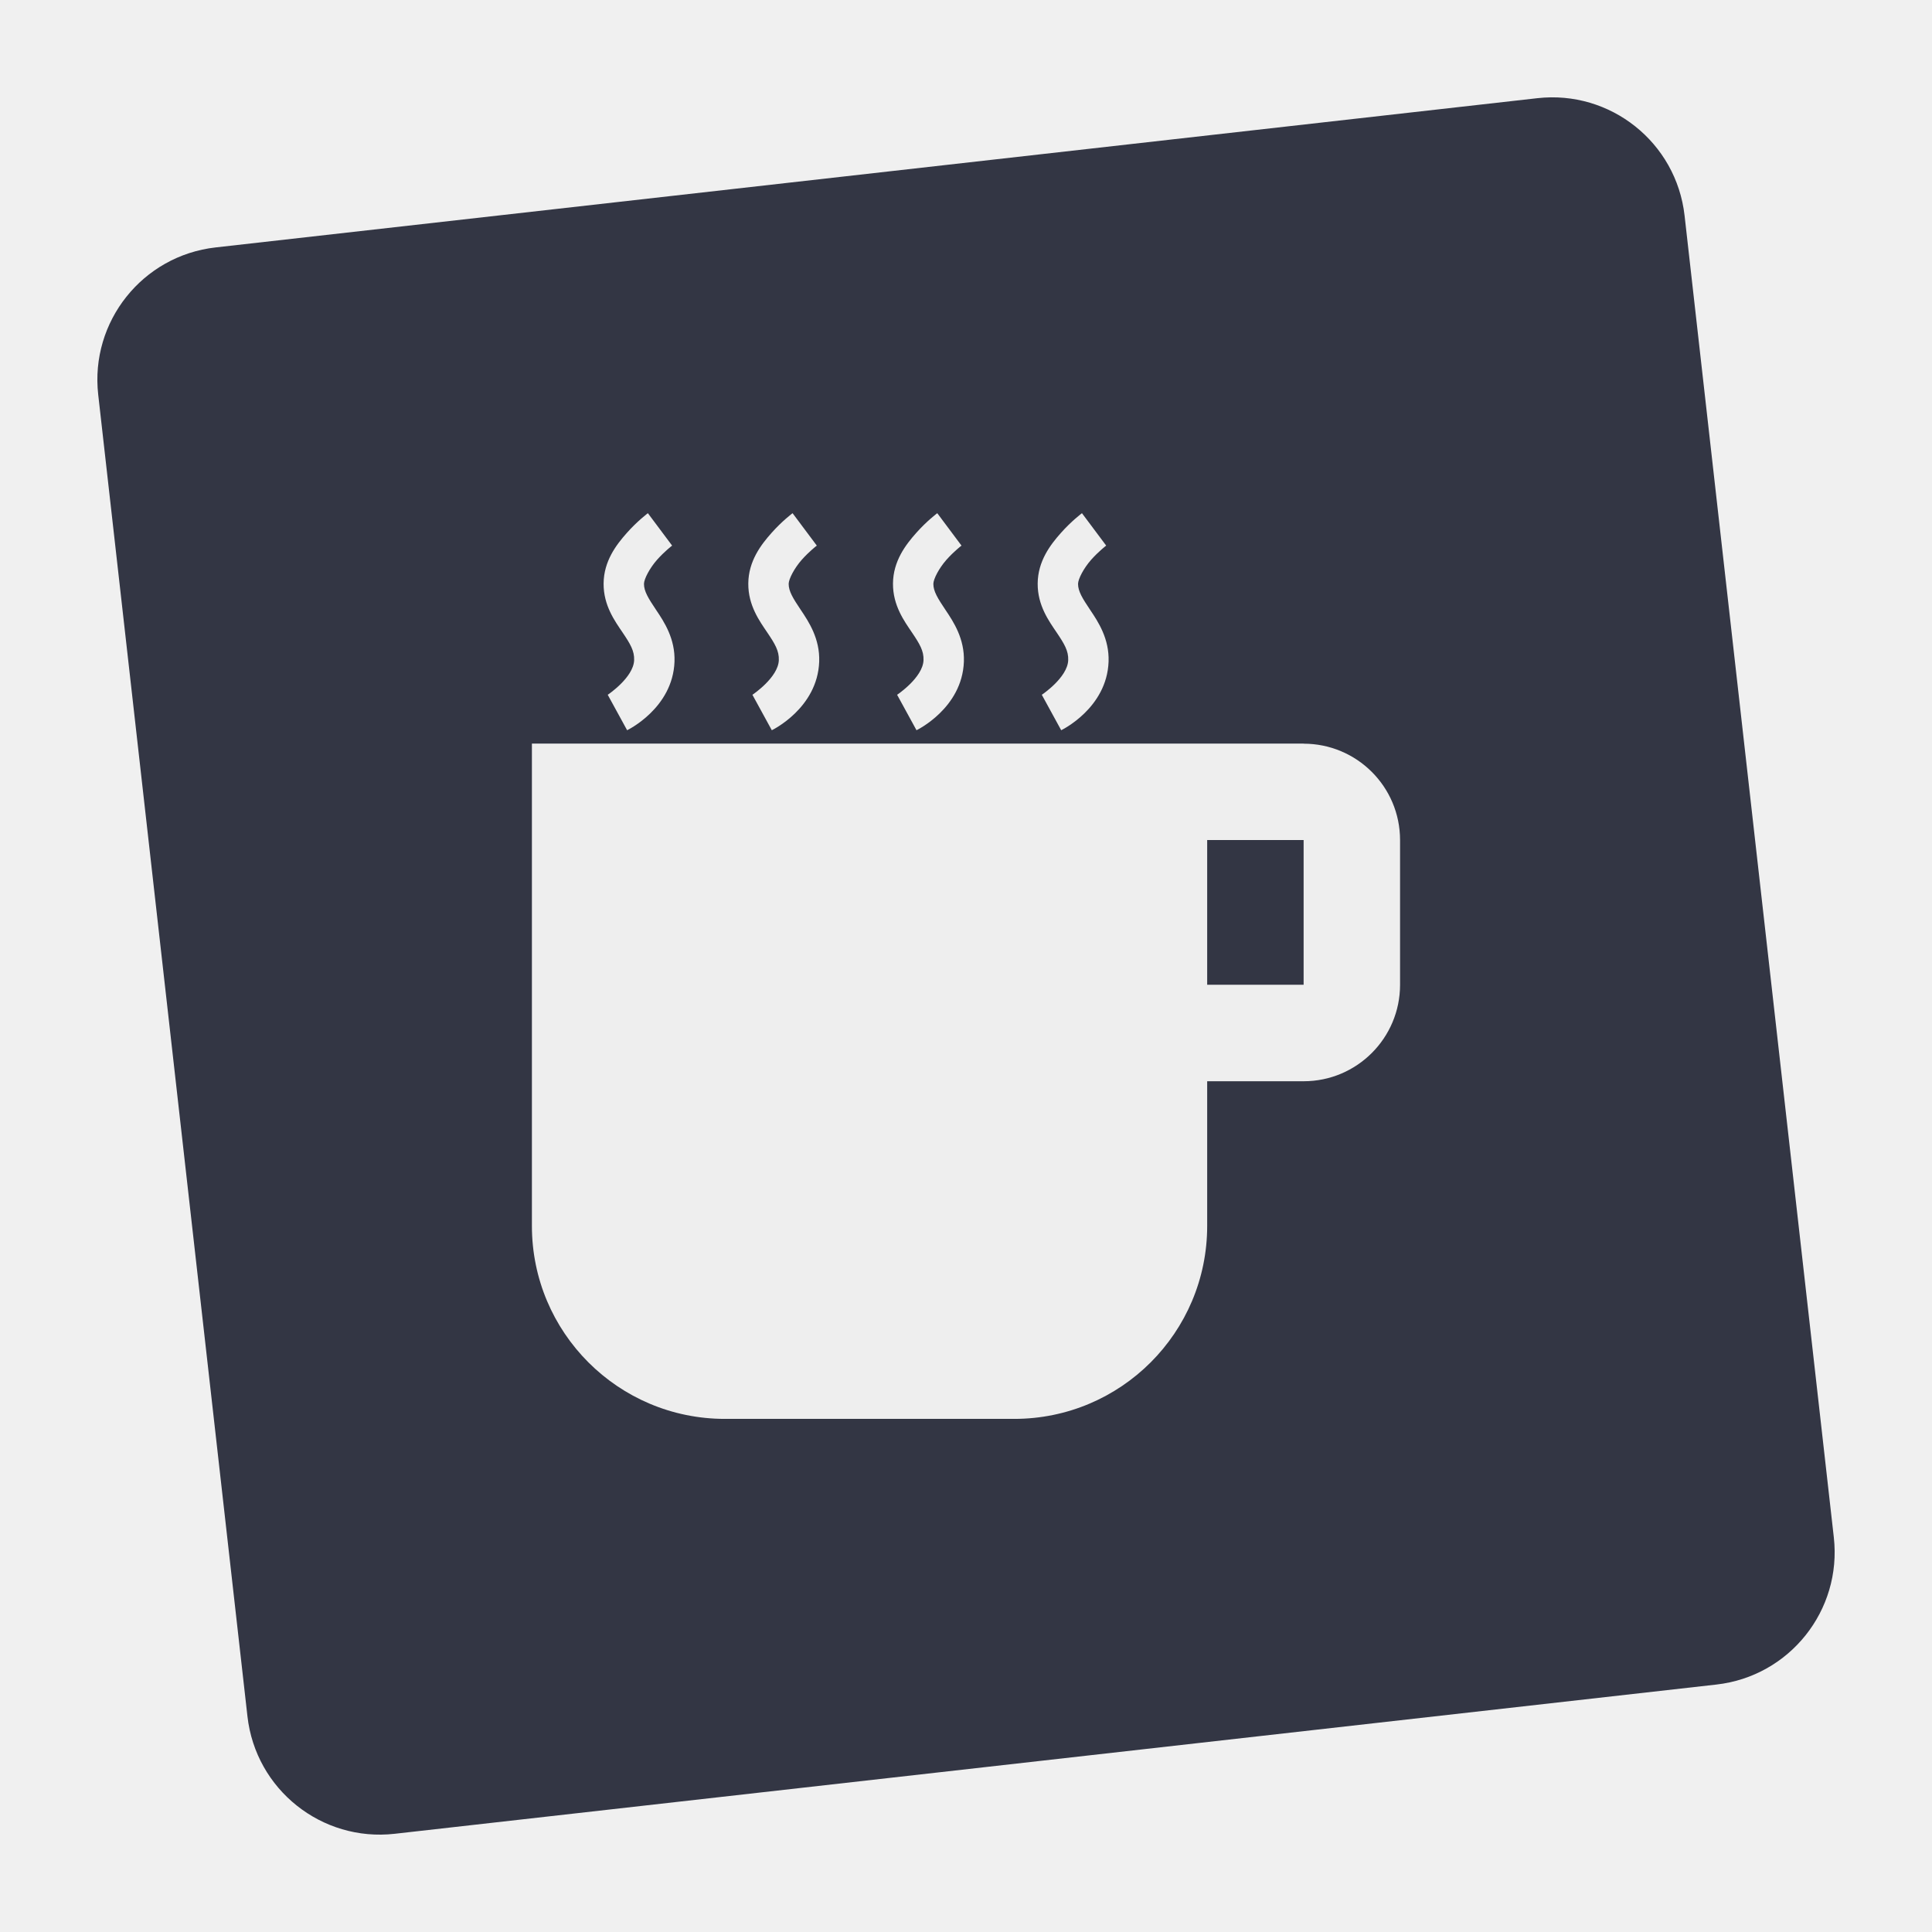
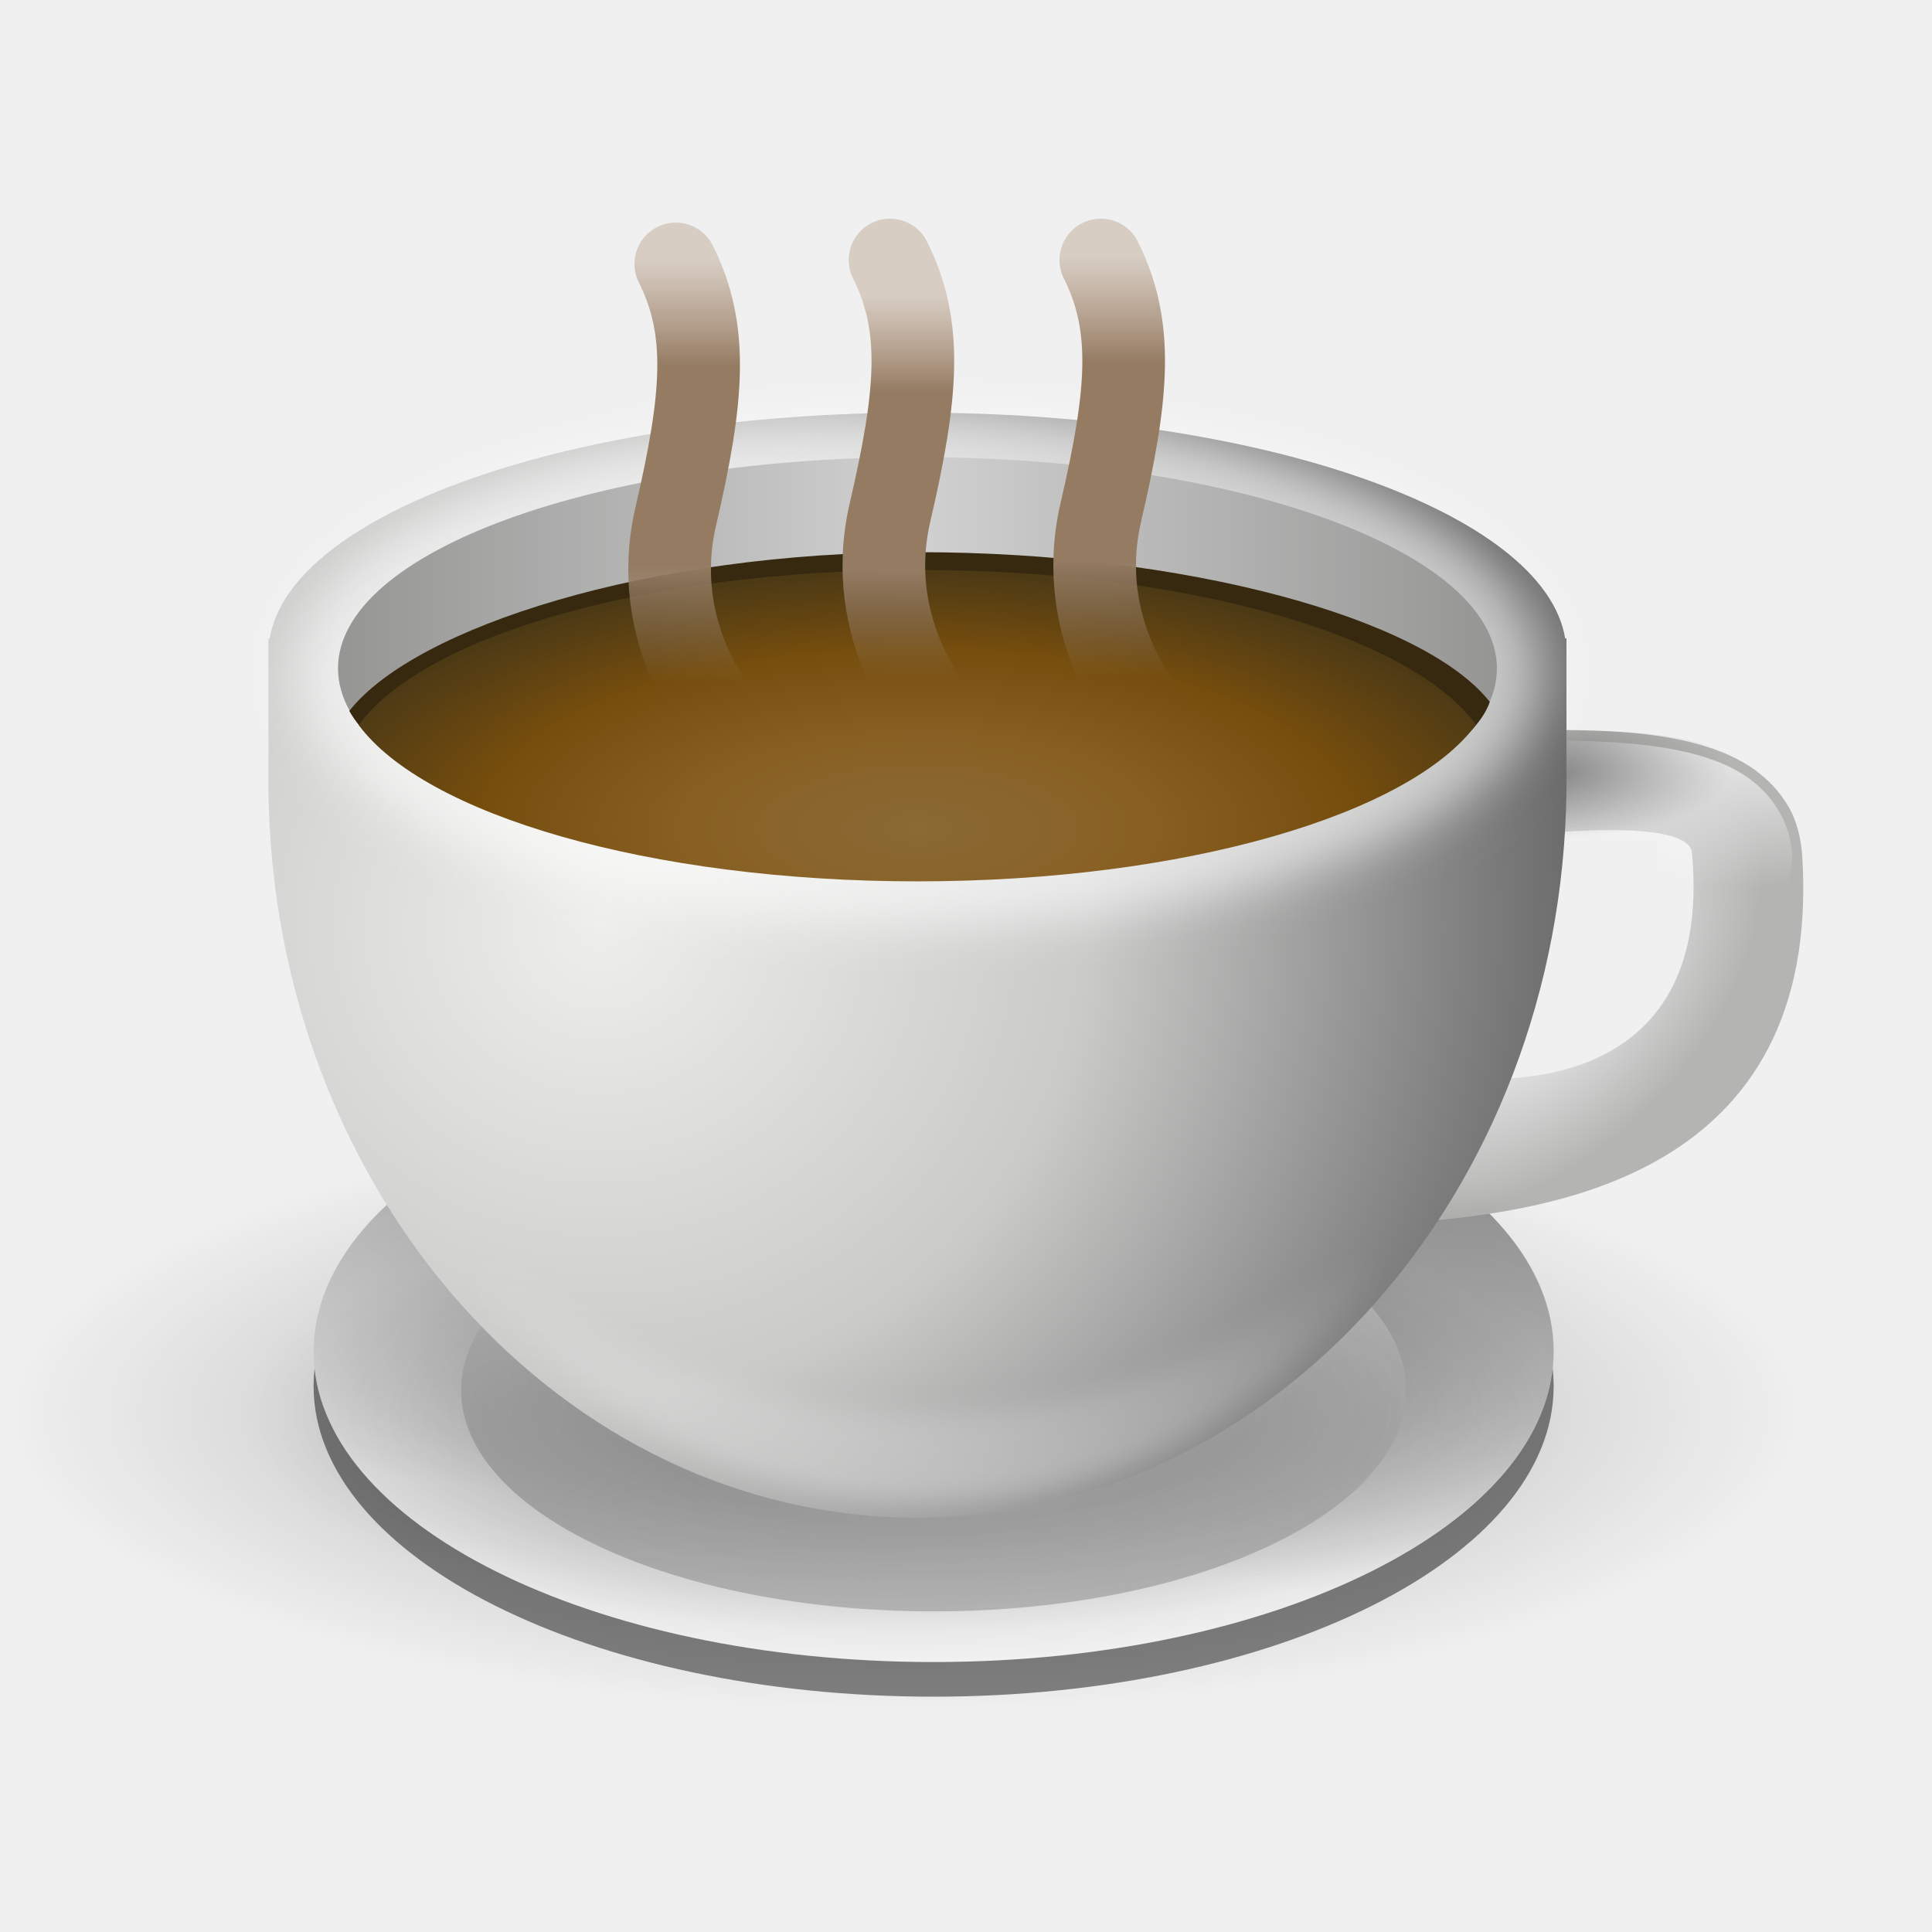
- <svg xmlns="http://www.w3.org/2000/svg" xmlns:xlink="http://www.w3.org/1999/xlink" viewBox="0 0 64 64" version="1.1" id="svg29" width="64" height="64">
-   <defs id="defs33">
-     <style type="text/css" id="style858" />
-     <style type="text/css" id="style860" />
-     <linearGradient id="linearGradient938" x1="80.368" x2="82.141" y1="13.177" y2="14.704" gradientTransform="matrix(3.6342,0,0,3.6342,-246.71,-6.3936)" gradientUnits="userSpaceOnUse">
-       <stop stop-color="#e5e6ea" offset="0" id="stop862" />
-       <stop stop-color="#2f3240" offset="1" id="stop864" />
+ <svg xmlns="http://www.w3.org/2000/svg" xmlns:xlink="http://www.w3.org/1999/xlink" width="64" height="64" version="1.1">
+   <defs>
+     <linearGradient id="linearGradient3507">
+       <stop stop-color="#ad9177" stop-opacity=".373" offset="0" />
+       <stop stop-color="#947b62" offset=".251" />
+       <stop stop-color="#947b62" offset=".721" />
+       <stop stop-color="#947b62" stop-opacity=".009" offset="1" />
    </linearGradient>
-     <filter id="filter1066" x="-0.064" y="-0.057" width="1.128" height="1.113" color-interpolation-filters="sRGB">
-       <feGaussianBlur stdDeviation="0.227" id="feGaussianBlur867" />
+     <linearGradient id="linearGradient2518" x1="56.576" x2="56.576" y1="13.28" y2="18.039" gradientTransform="matrix(2.1563,0,0,2.4869,-97.612,-21.443)" gradientUnits="userSpaceOnUse" xlink:href="#linearGradient3507" />
+     <linearGradient id="linearGradient2520" x1="56.576" x2="56.576" y1="13.718" y2="18.039" gradientTransform="matrix(2.1563,0,0,2.4869,-91.609,-21.553)" gradientUnits="userSpaceOnUse" xlink:href="#linearGradient3507" />
+     <linearGradient id="linearGradient2522" x1="56.576" x2="56.576" y1="13.28" y2="18.039" gradientTransform="matrix(2.1563,0,0,2.4869,-85.7,-21.553)" gradientUnits="userSpaceOnUse" xlink:href="#linearGradient3507" />
+     <linearGradient id="s" x1="-37.637" x2="-36.793" y1="280.01" y2="273.36" gradientTransform="matrix(1.8392,0,0,1.8328,109.49,-464.48)" gradientUnits="userSpaceOnUse">
+       <stop stop-color="#fefefe" offset="0" />
+       <stop stop-color="#8c8c8c" offset="1" />
+     </linearGradient>
+     <linearGradient id="a">
+       <stop offset="0" />
+       <stop stop-opacity="0" offset="1" />
+     </linearGradient>
+     <linearGradient id="r" x1="34.463" x2="34.785" y1="24.868" y2="26.542" gradientTransform="matrix(1.731,0,0,1.7456,-12.625,-14.666)" gradientUnits="userSpaceOnUse" xlink:href="#linearGradient1854" />
+     <linearGradient id="linearGradient1854">
+       <stop stop-color="#5f5f5f" offset="0" />
+       <stop stop-color="#c6c6c6" offset="1" />
+     </linearGradient>
+     <linearGradient id="n" x1="117.3" x2="53.303" y1="55.031" y2="2.36" gradientTransform="matrix(.57744 0 0 .58194 -18.676 15.085)" gradientUnits="userSpaceOnUse" xlink:href="#linearGradient1854" />
+     <linearGradient id="o" x1="5.684" x2="35.033" y1="16.366" y2="16.366" gradientTransform="matrix(.55458 0 0 .40424 27.391 16.4)" gradientUnits="userSpaceOnUse" spreadMethod="reflect">
+       <stop stop-color="#d1d1d1" offset="0" />
+       <stop stop-color="#959594" offset="1" />
+     </linearGradient>
+     <linearGradient id="p" x1="87.05" x2="87.05" y1="53.75" y2="41.73" gradientTransform="translate(-64.303 -.03125)" gradientUnits="userSpaceOnUse">
+       <stop stop-color="#fff" offset="0" />
+       <stop stop-color="#fff" stop-opacity="0" offset="1" />
+     </linearGradient>
+     <linearGradient id="q" x1="-1.937" x2="-1.937" y1=".988" y2="31.827" gradientTransform="matrix(.57166 0 0 .41708 27.293 16.189)" gradientUnits="userSpaceOnUse">
+       <stop stop-color="#fff" offset="0" />
+       <stop stop-color="#fff" stop-opacity="0" offset="1" />
+     </linearGradient>
+     <radialGradient id="m-6" cx="-42.763" cy="277.02" r="7.2" gradientTransform="matrix(1.8392 0 0 .86064 109.49 -195.17)" gradientUnits="userSpaceOnUse">
+       <stop stop-color="#fff" offset="0" />
+       <stop stop-color="#ccc" offset="1" />
+     </radialGradient>
+     <radialGradient id="l-5" cx="62.625" cy="4.625" r="10.625" gradientTransform="matrix(1.7391 0 0 .57509 -78.662 41.25)" gradientUnits="userSpaceOnUse" xlink:href="#a" />
+     <radialGradient id="k-5" cx="118.48" cy="58.119" r="13.983" gradientTransform="matrix(-.40417 .40574 -.25545 -.25844 110.32 -1.3857)" gradientUnits="userSpaceOnUse">
+       <stop stop-color="#fefefe" offset="0" />
+       <stop stop-color="#b4b4b3" offset="1" />
+     </radialGradient>
+     <radialGradient id="i-9" cx="94.239" cy="62.312" r="13.983" gradientTransform="matrix(-.45004 .023068 -.019946 -.39523 97.52 46.108)" gradientUnits="userSpaceOnUse">
+       <stop stop-color="#fff" offset="0" />
+       <stop stop-color="#fff" stop-opacity="0" offset="1" />
+     </radialGradient>
+     <radialGradient id="j" cx="106.33" cy="65.468" r="13.983" gradientTransform="matrix(-.34634 .00037601 -1.5227e-6 -.12996 85.337 34.41)" gradientUnits="userSpaceOnUse" xlink:href="#a" />
+     <radialGradient id="f-2" cx="62.625" cy="4.625" r="10.625" gradientTransform="matrix(2.3888 0 0 .78994 -119.35 40.256)" gradientUnits="userSpaceOnUse" xlink:href="#a" />
+     <radialGradient id="g-7" cx="-6.454" cy="29.206" r="32" gradientTransform="matrix(-1.2727e-8 .82021 -.85578 0 46.668 35.563)" gradientUnits="userSpaceOnUse">
+       <stop stop-color="#eeeeec" offset="0" />
+       <stop stop-color="#cacac9" offset=".5" />
+       <stop stop-color="#6b6b6b" offset="1" />
+     </radialGradient>
+     <filter id="u-3" x="-.056" y="-.113" width="1.113" height="1.225" color-interpolation-filters="sRGB">
+       <feGaussianBlur stdDeviation="1.374" />
    </filter>
-     <filter id="filter1100" x="-0.122" y="-0.118" width="1.244" height="1.237" color-interpolation-filters="sRGB">
-       <feGaussianBlur stdDeviation="0.476" id="feGaussianBlur870" />
+     <radialGradient id="h-0" cx="8.438" cy="32.535" r="26.406" gradientTransform="matrix(.68425 -1.825e-8 0 .27936 24.807 18.405)" gradientUnits="userSpaceOnUse">
+       <stop stop-color="#8b6a35" offset="0" />
+       <stop stop-color="#885f22" offset=".371" />
+       <stop stop-color="#754d0d" offset=".686" />
+       <stop stop-color="#483816" offset="1" />
+     </radialGradient>
+     <filter id="t-1" x="-.032" y="-.098" width="1.064" height="1.196" color-interpolation-filters="sRGB">
+       <feGaussianBlur stdDeviation="0.655" />
    </filter>
-     <filter id="filter1066-3" x="-0.064" y="-0.057" width="1.128" height="1.113" color-interpolation-filters="sRGB">
-       <feGaussianBlur stdDeviation="0.227" id="feGaussianBlur13" />
-     </filter>
-     <filter id="filter1100-6" x="-0.122" y="-0.118" width="1.244" height="1.237" color-interpolation-filters="sRGB">
-       <feGaussianBlur stdDeviation="0.476" id="feGaussianBlur16" />
-     </filter>
-     <filter id="filter899" x="-0.064" y="-0.057" width="1.128" height="1.113" color-interpolation-filters="sRGB">
-       <feGaussianBlur stdDeviation="0.227" id="feGaussianBlur897" />
-     </filter>
-     <linearGradient id="linearGradient938-7" x1="80.368" x2="82.141" y1="13.177" y2="14.704" gradientTransform="matrix(3.6342,0,0,3.6342,-353.0694,-8.046269)" gradientUnits="userSpaceOnUse">
-       <stop stop-color="#e5e6ea" offset="0" id="stop8" />
-       <stop stop-color="#2f3240" offset="1" id="stop10" />
-     </linearGradient>
-     <linearGradient id="f" x1="408.58" x2="408.71" y1="539.83" y2="507.76" gradientTransform="matrix(0.95833,0,0,0.95833,-412.7123,-472.5965)" gradientUnits="userSpaceOnUse">
-       <stop stop-color="#ccc" offset="0" id="stop21" />
-       <stop stop-color="#fff" offset="1" id="stop23" />
-     </linearGradient>
-     <linearGradient xlink:href="#a" id="linearGradient945" gradientUnits="userSpaceOnUse" x1="290.411" y1="648.835" x2="290.052" y2="625.019" />
-     <linearGradient xlink:href="#a" id="linearGradient947" gradientUnits="userSpaceOnUse" x1="290.411" y1="648.835" x2="290.052" y2="625.019" />
-     <linearGradient xlink:href="#a" id="linearGradient949" gradientUnits="userSpaceOnUse" x1="290.411" y1="648.835" x2="290.052" y2="625.019" />
-     <linearGradient xlink:href="#a" id="linearGradient951" gradientUnits="userSpaceOnUse" x1="290.411" y1="648.835" x2="290.052" y2="625.019" />
-     <linearGradient xlink:href="#a" id="linearGradient953" gradientUnits="userSpaceOnUse" x1="290.411" y1="648.835" x2="290.052" y2="625.019" />
  </defs>
-   <linearGradient id="a" gradientTransform="rotate(-90,24,24)" gradientUnits="userSpaceOnUse" x1="1" x2="47">
-     <stop offset="0" stop-color="#e4e4e4" id="stop2" />
-     <stop offset="1" stop-color="#eee" id="stop4" />
-   </linearGradient>
-   <linearGradient id="b" gradientUnits="userSpaceOnUse" x1="24" x2="24" y1="47" y2="1">
-     <stop offset="0" stop-color="#2a2c2f" id="stop7" />
-     <stop offset="1" stop-color="#424649" id="stop9" />
-   </linearGradient>
-   <linearGradient gradientUnits="userSpaceOnUse" x1="285" x2="297" xlink:href="#a" y1="636.741" y2="636.741" id="linearGradient12" />
-   <linearGradient id="c" gradientUnits="userSpaceOnUse" x1="290.411" x2="290.052" xlink:href="#a" y1="648.835" y2="625.019" />
-   <style type="text/css" id="style880">.st0{opacity:0.15;fill:#45413C;}
- 	.st1{fill:#FFE500;}
- 	.st2{fill:#EBCB00;}
- 	.st3{fill:none;stroke:#45413C;stroke-linecap:round;stroke-linejoin:round;stroke-miterlimit:10;}
- 	.st4{fill:#FFAA54;}
- 	.st5{fill:#FF8A14;}
- 	.st6{fill:#FFB0CA;stroke:#45413C;stroke-linecap:round;stroke-linejoin:round;stroke-miterlimit:10;}
- 	.st7{fill:#FF87AF;stroke:#45413C;stroke-linecap:round;stroke-linejoin:round;stroke-miterlimit:10;}
- 	.st8{fill:#FFCC99;}
- 	.st9{fill:#FFFFFF;}
- 	.st10{fill:#F0F0F0;}
- 	.st11{fill:#BF8256;}
- 	.st12{fill:#915E3A;}
- 	.st13{fill:#DEA47A;}
- 	.st14{fill:#F0D5A8;}
- 	.st15{fill:#DEBB7E;}
- 	.st16{fill:#F7E5C6;}
- 	.st17{fill:#FF8A14;stroke:#45413C;stroke-linecap:round;stroke-linejoin:round;stroke-miterlimit:10;}
- 	.st18{fill:#FFF5E3;}
- 	.st19{fill:#FFF48C;}
- 	.st20{fill:#FFFACF;}
- 	.st21{fill:#FFFCE5;}
- 	.st22{fill:#FF87AF;}
- 	.st23{fill:#FFB0CA;}
- 	.st24{fill:#FFE500;stroke:#45413C;stroke-linecap:round;stroke-linejoin:round;stroke-miterlimit:10;}
- 	.st25{fill:#9CEB60;stroke:#45413C;stroke-linecap:round;stroke-linejoin:round;stroke-miterlimit:10;}
- 	.st26{fill:#FFFACF;stroke:#45413C;stroke-linecap:round;stroke-linejoin:round;stroke-miterlimit:10;}
- 	.st27{fill:#00F5BC;stroke:#45413C;stroke-linecap:round;stroke-linejoin:round;stroke-miterlimit:10;}
- 	.st28{fill:#BF8256;stroke:#45413C;stroke-linecap:round;stroke-linejoin:round;stroke-miterlimit:10;}
- 	.st29{fill:#FFE3CF;stroke:#45413C;stroke-linecap:round;stroke-linejoin:round;stroke-miterlimit:10;}
- 	.st30{fill:#FF6242;}
- 	.st31{fill:#FF866E;}
- 	.st32{fill:none;stroke:#E04122;stroke-linecap:round;stroke-linejoin:round;stroke-miterlimit:10;}
- 	.st33{fill:#FFFEF2;stroke:#45413C;stroke-linecap:round;stroke-linejoin:round;stroke-miterlimit:10;}
- 	.st34{fill:#FF6242;stroke:#45413C;stroke-linecap:round;stroke-linejoin:round;stroke-miterlimit:10;}
- 	.st35{fill:#FFA694;}
- 	.st36{fill:#FFFFFF;stroke:#45413C;stroke-linecap:round;stroke-linejoin:round;stroke-miterlimit:10;}
- 	.st37{fill:#FFFEF2;}
- 	.st38{fill:#FF6196;}
- 	.st39{fill:#B89558;}
- 	.st40{fill:none;stroke:#915E3A;stroke-linecap:round;stroke-linejoin:round;stroke-miterlimit:10;}
- 	.st41{fill:#DEBB7E;stroke:#45413C;stroke-linecap:round;stroke-linejoin:round;stroke-miterlimit:10;}
- 	.st42{fill:#6DD627;stroke:#45413C;stroke-linecap:round;stroke-linejoin:round;stroke-miterlimit:10;}
- 	.st43{fill:#E5F8FF;}
- 	.st44{fill:#E8F4FA;}
- 	.st45{fill:#E8F4FA;stroke:#45413C;stroke-linecap:round;stroke-linejoin:round;stroke-miterlimit:10;}
- 	.st46{fill:#FFCCDD;}
- 	.st47{fill:#E5F8FF;stroke:#45413C;stroke-linecap:round;stroke-linejoin:round;stroke-miterlimit:10;}
- 	.st48{fill:#00B8F0;stroke:#45413C;stroke-linecap:round;stroke-linejoin:round;stroke-miterlimit:10;}
- 	.st49{fill:#00B8F0;}
- 	.st50{fill:#4ACFFF;}
- 	.st51{fill:#E04122;}
- 	.st52{fill:#E04122;stroke:#45413C;stroke-linecap:round;stroke-linejoin:round;stroke-miterlimit:10;}
- 	.st53{fill:#87898C;}
- 	.st54{fill:#BDBEC0;}
- 	.st55{fill:#656769;}
- 	.st56{fill:#525252;}
- 	.st57{fill:#FFF48C;stroke:#45413C;stroke-linecap:round;stroke-linejoin:round;stroke-miterlimit:10;}
- 	.st58{fill:#6DD627;}
- 	.st59{fill:#EB6D00;}
- 	.st60{fill:#46B000;}
- 	.st61{fill:#80DDFF;}
- 	.st62{fill:#DAEDF7;}
- 	.st63{fill:#BF8DF2;stroke:#45413C;stroke-linecap:round;stroke-linejoin:round;stroke-miterlimit:10;}
- 	.st64{fill:#9F5AE5;stroke:#45413C;stroke-linecap:round;stroke-linejoin:round;stroke-miterlimit:10;}
- 	.st65{fill:#C8FFA1;}
- 	.st66{fill:#E4FFD1;}
- 	.st67{fill:#9CEB60;}
- 	.st68{fill:#E5FEFF;}
- 	.st69{fill:#B8ECFF;}
- 	.st70{fill:#E0E0E0;stroke:#45413C;stroke-linecap:round;stroke-linejoin:round;stroke-miterlimit:10;}
- 	.st71{fill:#E0E0E0;}
- 	.st72{fill:none;stroke:#4F4B45;stroke-linejoin:round;stroke-miterlimit:10;}
- 	.st73{fill:none;stroke:#4F4B45;stroke-linecap:round;stroke-linejoin:round;stroke-miterlimit:10;}
- 	.st74{fill:#E0366F;stroke:#45413C;stroke-linecap:round;stroke-linejoin:round;stroke-miterlimit:10;}
- 	.st75{fill:none;stroke:#45413C;stroke-miterlimit:10;}
- 	.st76{fill:#FF866E;stroke:#45413C;stroke-linecap:round;stroke-linejoin:round;stroke-miterlimit:10;}
- 	.st77{fill:#45413C;stroke:#45413C;stroke-linecap:round;stroke-linejoin:round;stroke-miterlimit:10;}
- 	.st78{fill:#9F5AE5;}
- 	.st79{fill:#803EC2;}
- 	.st80{fill:#803EC2;stroke:#45413C;stroke-linecap:round;stroke-linejoin:round;stroke-miterlimit:10;}
- 	.st81{fill:#BF8DF2;}
- 	.st82{fill:#FFAA54;stroke:#45413C;stroke-linecap:round;stroke-linejoin:round;stroke-miterlimit:10;}
- 	.st83{fill:none;stroke:#45413C;stroke-linejoin:round;stroke-miterlimit:10;}
- 	.st84{fill:#FFCCDD;stroke:#45413C;stroke-linecap:round;stroke-linejoin:round;stroke-miterlimit:10;}
- 	.st85{fill:#FF6196;stroke:#45413C;stroke-linecap:round;stroke-linejoin:round;stroke-miterlimit:10;}
- 	.st86{fill:#FFE5EE;}
- 	.st87{fill:#F7E5C6;stroke:#45413C;stroke-linecap:round;stroke-linejoin:round;stroke-miterlimit:10;}
- 	.st88{fill:#E5FFF9;}
- 	.st89{fill:none;stroke:#45413C;stroke-width:1.006;stroke-linecap:round;stroke-linejoin:round;stroke-miterlimit:10;}
- 	.st90{fill:#4AEFF7;}
- 	.st91{fill:#A6FBFF;}
- 	.st92{fill:#E5FEFF;stroke:#45413C;stroke-linecap:round;stroke-linejoin:round;stroke-miterlimit:10;}
- 	.st93{fill:#46B000;stroke:#45413C;stroke-linecap:round;stroke-linejoin:round;stroke-miterlimit:10;}
- 	.st94{fill:#FFFFFF;stroke:#45413C;stroke-linejoin:round;stroke-miterlimit:10;}
- 	.st95{fill:#FFFFFF;stroke:#45413C;stroke-miterlimit:10;}
- 	.st96{fill:#009FD9;}
- 	.st97{fill:#00DFEB;}
- 	.st98{fill:#C0DCEB;stroke:#45413C;stroke-linecap:round;stroke-linejoin:round;stroke-miterlimit:10;}
- 	.st99{fill:#00DFEB;stroke:#45413C;stroke-linecap:round;stroke-linejoin:round;stroke-miterlimit:10;}
- 	.st100{fill:#FFE5EE;stroke:#45413C;stroke-linecap:round;stroke-linejoin:round;stroke-miterlimit:10;}
- 	.st101{fill:#8CA4B8;}
- 	.st102{fill:#ADC4D9;}
- 	.st103{fill:#656769;stroke:#45413C;stroke-linecap:round;stroke-linejoin:round;stroke-miterlimit:10;}
- 	.st104{fill:#F0F0F0;stroke:#45413C;stroke-linecap:round;stroke-linejoin:round;stroke-miterlimit:10;}
- 	.st105{fill:#C0DCEB;}
- 	.st106{fill:#45413C;}
- 	.st107{fill:#FFCABF;}
- 	.st108{fill:#87898C;stroke:#45413C;stroke-linecap:round;stroke-linejoin:round;stroke-miterlimit:10;}
- 	.st109{fill:#EBCB00;stroke:#45413C;stroke-linecap:round;stroke-linejoin:round;stroke-miterlimit:10;}</style>
-   <rect transform="rotate(-6.4422)" x="1.766" y="8.946" width="52.884" height="52.884" ry="4.411" fill="#333644" stroke-width="3.634" id="rect44" />
-   <g fill="url(#c)" transform="matrix(2.396549,0,0,2.396549,-665.3963,-1493.981)" id="g27" style="fill:url(#c)">
-     <path d="m 295.667,637 h -1.333 v -2 h 1.333 z m 0,-3.333 h -10.667 v 6.667 c 0,1.473 1.194,2.667 2.667,2.667 h 4 c 1.473,0 2.667,-1.194 2.667,-2.667 v -2 h 1.333 c 0.736,0 1.333,-0.597 1.333,-1.333 v -2 c 0,-0.74 -0.6,-1.333 -1.333,-1.333 z" id="path17" style="fill:url(#linearGradient945)" />
-     <path d="m 286.603,630.482 c 0,0 -0.146,0.109 -0.291,0.273 -0.145,0.163 -0.319,0.389 -0.321,0.7 -0.002,0.304 0.157,0.52 0.263,0.677 0.106,0.157 0.164,0.254 0.159,0.382 -0.009,0.241 -0.365,0.478 -0.365,0.478 l 0.268,0.49 c 0,0 0.632,-0.302 0.655,-0.948 0.011,-0.316 -0.143,-0.55 -0.253,-0.713 -0.11,-0.164 -0.169,-0.26 -0.169,-0.362 3.3e-4,-0.066 0.077,-0.215 0.181,-0.333 0.105,-0.118 0.208,-0.196 0.208,-0.196 z" id="path19" style="fill:url(#linearGradient947)" />
-     <path d="m 288.603,630.482 c 0,0 -0.146,0.109 -0.291,0.273 -0.145,0.163 -0.319,0.389 -0.321,0.7 -0.002,0.304 0.157,0.52 0.263,0.677 0.106,0.157 0.164,0.254 0.159,0.382 -0.009,0.241 -0.365,0.478 -0.365,0.478 l 0.268,0.49 c 0,0 0.632,-0.302 0.655,-0.948 0.011,-0.316 -0.143,-0.55 -0.253,-0.713 -0.11,-0.164 -0.169,-0.26 -0.169,-0.362 3.3e-4,-0.066 0.077,-0.215 0.181,-0.333 0.105,-0.118 0.208,-0.196 0.208,-0.196 z" id="path21" style="fill:url(#linearGradient949)" />
-     <path d="m 290.603,630.482 c 0,0 -0.146,0.109 -0.291,0.273 -0.145,0.163 -0.319,0.389 -0.321,0.7 -0.002,0.304 0.157,0.52 0.263,0.677 0.106,0.157 0.164,0.254 0.159,0.382 -0.009,0.241 -0.365,0.478 -0.365,0.478 l 0.268,0.49 c 0,0 0.632,-0.302 0.655,-0.948 0.011,-0.316 -0.143,-0.55 -0.253,-0.713 -0.11,-0.164 -0.169,-0.26 -0.169,-0.362 3.3e-4,-0.066 0.077,-0.215 0.181,-0.333 0.105,-0.118 0.208,-0.196 0.208,-0.196 z" id="path23" style="fill:url(#linearGradient951)" />
-     <path d="m 292.603,630.482 c 0,0 -0.146,0.109 -0.291,0.273 -0.145,0.163 -0.319,0.389 -0.321,0.7 -0.002,0.304 0.157,0.52 0.263,0.677 0.106,0.157 0.164,0.254 0.159,0.382 -0.009,0.241 -0.365,0.478 -0.365,0.478 l 0.268,0.49 c 0,0 0.632,-0.302 0.655,-0.948 0.011,-0.316 -0.143,-0.55 -0.253,-0.713 -0.11,-0.164 -0.169,-0.26 -0.169,-0.362 3.3e-4,-0.066 0.077,-0.215 0.181,-0.333 0.105,-0.118 0.208,-0.196 0.208,-0.196 z" id="path25" style="fill:url(#linearGradient953)" />
+   <g transform="matrix(1.182 0 0 1.182 -92.406 -5.0641)">
+     <g transform="translate(73.309)" stroke-width="0">
+       <ellipse cx="31.034" cy="43.129" rx="17.377" ry="8.706" fill="#808080" />
+       <ellipse cx="31.034" cy="42.158" rx="17.377" ry="8.706" fill="url(#s)" stroke="#999" stroke-linecap="round" />
+       <ellipse cx="31.034" cy="43.248" rx="13.242" ry="6.196" fill="url(#m-6)" stroke="#808080" stroke-linecap="round" />
+       <path d="m48.728 43.909c0 3.375-8.273 6.11-18.478 6.11s-18.478-2.736-18.478-6.11 8.273-6.11 18.478-6.11 18.478 2.736 18.478 6.11z" fill="url(#l-5)" fill-rule="evenodd" opacity=".3" />
+       <path d="m44.583 38.534c3.545-0.316 11.356-1.191 10.795-10.256-0.03-0.482-0.154-0.976-0.367-1.357-0.268-0.456-0.557-0.758-0.955-1.056-1.822-1.316-5.123-1.112-7.49-1.112-7.761 1.633-9.403 14.803-1.983 13.782zm1.244-10.636s6.243-0.938 6.457 0.262c0.702 7.325-6.439 6.309-6.439 6.309l-0.019-6.146 1e-6 -0.426z" fill="url(#k-5)" stroke="url(#r)" />
+       <path d="m46.612 25.044c-3.732 0.785-6.007 4.373-6.442 7.638-0.218 1.633 0.027 3.167 0.74 4.201 0.713 1.034 1.871 1.608 3.645 1.364 0.006-1.91e-4 0.012-1.91e-4 0.018 0 1.61-0.144 5.829-1.022 8.059-3.127 1.115-1.052 0.606-3.05 1.325-4.111 0.719-1.062 1.137-2.047 1.137-2.728 0-0.415-0.151-0.874-0.343-1.218-0.252-0.429-0.492-0.684-0.866-0.964-1.664-1.202-4.893-1.057-7.272-1.055zm-0.83 2.982c0.018-0.002 0.036-0.002 0.054 0 0 0 4.112-0.17 5.483-0.17 0.077-1.12e-4 -0.054-0.055 0 0 0.054 0.055 1e-4 -0.077 0 0 2e-6 1.623 0.254 4.295-0.893 5.041-1.147 0.746-2.292 1.109-2.292 1.109-0.087 0.029-0.183 0.015-0.258-0.039-0.075-0.054-0.12-0.141-0.121-0.233l-2.209-5.417c-0.003-0.142 0.096-0.265 0.235-0.291l6e-6 -2.4e-5z" fill="url(#i-9)" />
+       <path d="m46.901 24.753c-3.732 0.785-6.007 4.373-6.442 7.638-0.218 1.633 0.027 3.167 0.74 4.201 0.713 1.034 1.871 1.608 3.645 1.364 0.006-1.91e-4 0.012-1.91e-4 0.018 0 1.61-0.144 6.512-0.844 8.741-2.949 1.115-1.052-0.076-3.228 0.643-4.289s1.137-2.047 1.137-2.728c0-0.415-0.151-0.874-0.343-1.218-0.252-0.429-0.492-0.684-0.866-0.964-1.664-1.202-4.893-1.057-7.272-1.055zm-0.83 2.982c0.018-0.002 0.036-0.002 0.054 0 0 0 5.136 0.136 6.507 0.136 0.077-1.13e-4 0.15 0.03 0.204 0.085 0.054 0.055 0.085 0.129 0.084 0.206 2e-6 1.623-1.058 3.698-2.205 4.444-1.147 0.746-2.292 1.109-2.292 1.109-0.087 0.029-0.183 0.015-0.258-0.039-0.075-0.054-0.12-0.141-0.121-0.233l-2.209-5.417c-0.003-0.142 0.096-0.265 0.235-0.291l6e-6 -2.5e-5z" fill="url(#j)" opacity=".3" />
+       <path d="m55.631 43.909c0 4.636-11.364 8.393-25.381 8.393-14.018 0-25.381-3.758-25.381-8.393s11.364-8.393 25.381-8.393c14.018 0 25.381 3.758 25.381 8.393z" fill="url(#f-2)" fill-rule="evenodd" opacity=".3" />
+       <path d="m30.581 15.849c-9.66 0-17.568 2.8-18.153 6.329h-0.036v4.255c0.13 11.277 8.229 20.386 18.189 20.386 9.96 0 18.059-9.109 18.189-20.386 9.44e-4 -0.092 0-0.181 0-0.273v-3.983h-0.036c-0.585-3.527-8.493-6.328-18.153-6.328z" fill="url(#g-7)" stroke="url(#n)" stroke-linecap="square" stroke-linejoin="round" />
+       <path transform="matrix(.5984 0 0 .48648 27.215 15.13)" d="m35.033 16.366c3e-3 8.087-13.108 14.643-29.281 14.643-16.174 0-29.284-6.556-29.281-14.643-3e-3 -8.087 13.108-14.643 29.281-14.643 16.174 0 29.284 6.556 29.281 14.643z" fill="#fff" filter="url(#u-3)" opacity=".6" />
+       <path d="m46.82 23.016c0.002 3.269-7.269 5.919-16.239 5.919-8.97 0-16.24-2.65-16.239-5.919-0.002-3.269 7.269-5.919 16.239-5.919 8.97 0 16.24 2.65 16.239 5.919z" fill="url(#o)" />
+       <path d="m30.58 19.759c-7.522 0-14.08 2.103-15.922 4.45 1.294 2.334 8.033 4.695 15.545 4.695 7.511 0 15.546-2.446 16.418-4.948-1.843-2.347-8.52-4.197-16.041-4.197z" fill="#36290f" />
+       <path d="m30.58 20.256c-7.522 0-13.817 1.831-15.659 4.346 1.851 2.511 8.146 4.383 15.659 4.383 7.511 0 13.803-1.881 15.655-4.391-1.843-2.515-8.134-4.338-15.655-4.338z" fill="url(#h-0)" />
+       <path transform="matrix(.57744 0 0 .58194 18.455 15.104)" d="m46.072 37.688c-5.218 7.124-14.348 11.844-24.75 11.844-10.381 1e-6 -19.496-4.712-24.719-11.812 4.018 9.384 13.572 16 24.719 16 11.161 0 20.741-6.628 24.75-16.031z" fill="url(#p)" filter="url(#t-1)" opacity=".3" />
+     </g>
+     <g transform="translate(73.309)" fill="none">
+       <path d="m47.32 23.016c0.002 3.373-7.493 6.107-16.739 6.107-9.246 0-16.741-2.735-16.739-6.107-0.002-3.373 7.493-6.107 16.739-6.107 9.246 0 16.741 2.735 16.739 6.107z" opacity=".4" stroke="url(#q)" stroke-linecap="square" stroke-linejoin="round" stroke-width="0" />
+       <g stroke-linecap="round" stroke-width="2.316">
+         <path d="m25.127 24.43s-2.097-2.329-1.319-5.677c0.778-3.348 0.926-5.223 0-7.072" stroke="url(#linearGradient2518)" />
+         <path d="m31.131 24.32s-2.097-2.329-1.319-5.677c0.778-3.348 0.926-5.223 0-7.072" stroke="url(#linearGradient2520)" />
+         <path d="m37.039 24.32s-2.097-2.329-1.319-5.677c0.778-3.348 0.926-5.223 0-7.072" stroke="url(#linearGradient2522)" />
+       </g>
+     </g>
  </g>
</svg>
